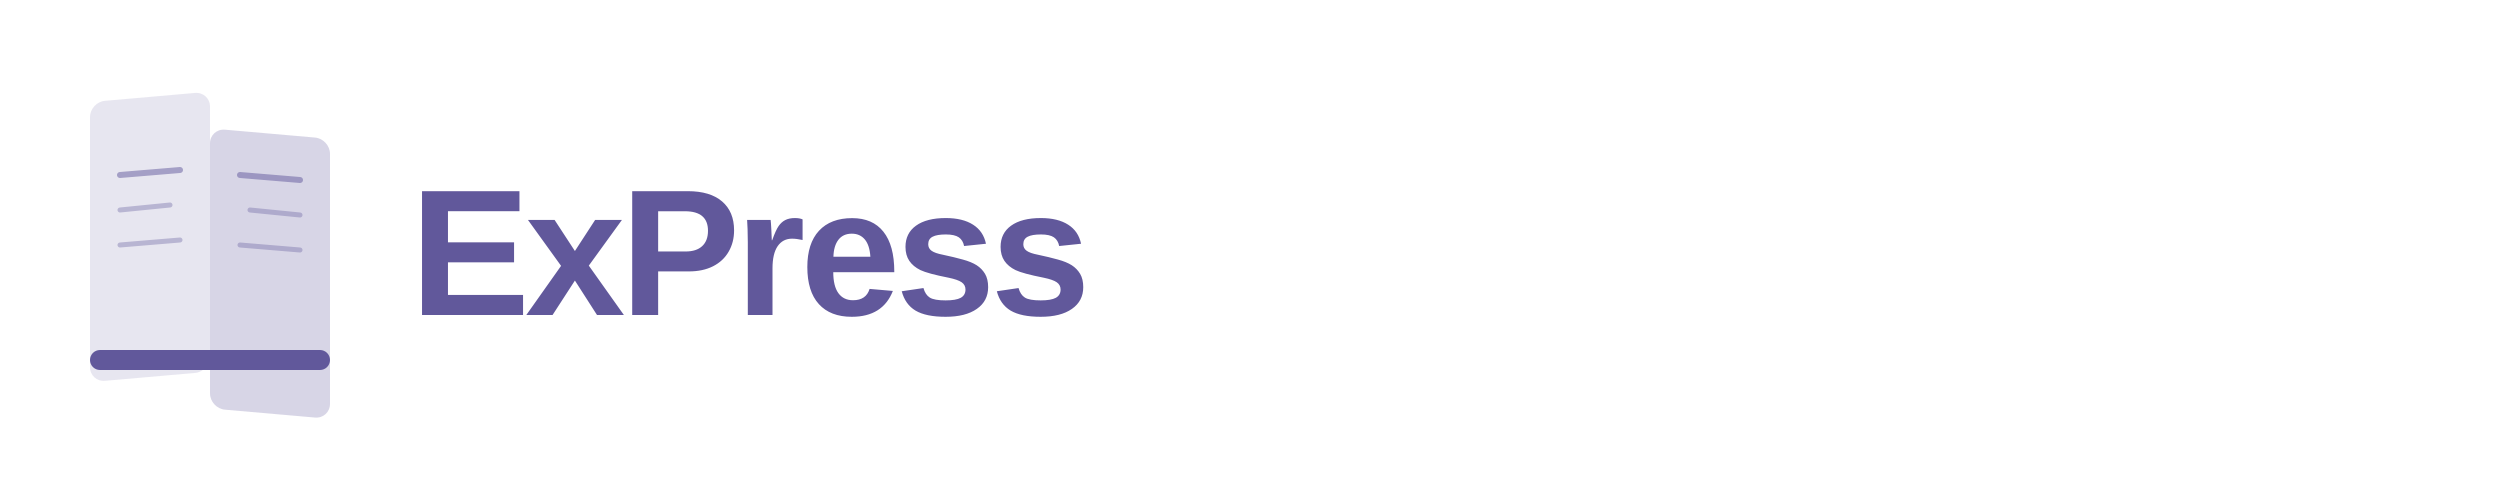
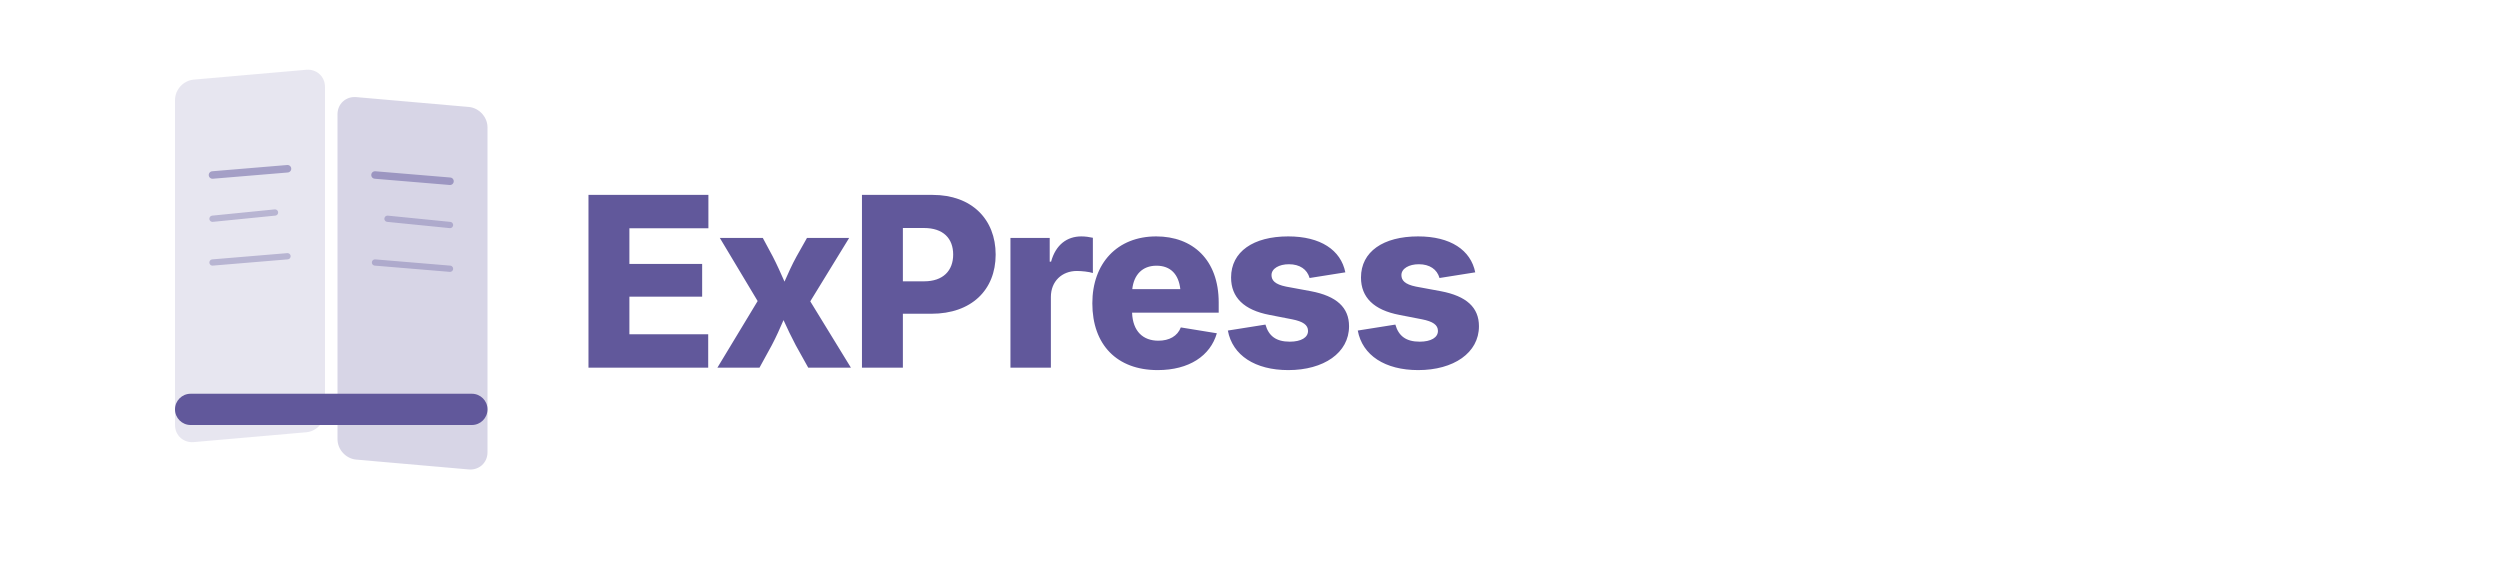
- <svg xmlns="http://www.w3.org/2000/svg" viewBox="0 0 500 100" fill="none">
-   <rect x="18" y="22" width="24" height="56" rx="3" fill="#61589B" opacity="0.15" transform="skewY(-5)" />
-   <rect x="42" y="22" width="24" height="56" rx="3" fill="#61589B" opacity="0.25" transform="skewY(5)" />
-   <line x1="24" y1="35" x2="36" y2="34" stroke="#61589B" stroke-width="1.2" stroke-linecap="round" opacity="0.5" />
-   <line x1="24" y1="42" x2="34" y2="41" stroke="#61589B" stroke-width="1" stroke-linecap="round" opacity="0.35" />
-   <line x1="24" y1="49" x2="36" y2="48" stroke="#61589B" stroke-width="1" stroke-linecap="round" opacity="0.35" />
-   <line x1="48" y1="35" x2="60" y2="36" stroke="#61589B" stroke-width="1.2" stroke-linecap="round" opacity="0.5" />
-   <line x1="50" y1="42" x2="60" y2="43" stroke="#61589B" stroke-width="1" stroke-linecap="round" opacity="0.35" />
-   <line x1="48" y1="49" x2="60" y2="50" stroke="#61589B" stroke-width="1" stroke-linecap="round" opacity="0.35" />
-   <rect x="18" y="70" width="48" height="4" rx="2" fill="#61589B" />
-   <text x="82" y="63" font-family="'Helvetica Neue', Arial, sans-serif" font-size="36" font-weight="800" fill="#61589B" letter-spacing="-1">ExPress</text>
+ <svg xmlns="http://www.w3.org/2000/svg" viewBox="0 0 400 90" fill="none">
+   <g transform="translate(0, 45)">
+     <g transform="translate(28, -32)">
+       <rect x="0" y="0" width="24" height="58" rx="3" fill="#61589B" opacity="0.15" transform="skewY(-5)" />
+       <rect x="26" y="0" width="24" height="58" rx="3" fill="#61589B" opacity="0.25" transform="skewY(5)" />
+       <line x1="6" y1="15" x2="18" y2="14" stroke="#61589B" stroke-width="1.2" stroke-linecap="round" opacity="0.5" />
+       <line x1="6" y1="22" x2="16" y2="21" stroke="#61589B" stroke-width="1" stroke-linecap="round" opacity="0.35" />
+       <line x1="6" y1="29" x2="18" y2="28" stroke="#61589B" stroke-width="1" stroke-linecap="round" opacity="0.35" />
+       <line x1="32" y1="15" x2="44" y2="16" stroke="#61589B" stroke-width="1.2" stroke-linecap="round" opacity="0.5" />
+       <line x1="34" y1="22" x2="44" y2="23" stroke="#61589B" stroke-width="1" stroke-linecap="round" opacity="0.35" />
+       <line x1="32" y1="29" x2="44" y2="30" stroke="#61589B" stroke-width="1" stroke-linecap="round" opacity="0.35" />
+       <rect x="0" y="50" width="50" height="5" rx="2.5" fill="#61589B" />
+     </g>
+     <text x="92" y="0" font-family="system-ui, -apple-system, sans-serif" font-size="38" font-weight="800" fill="#61589B" letter-spacing="-1" dominant-baseline="central">ExPress</text>
+   </g>
</svg>
